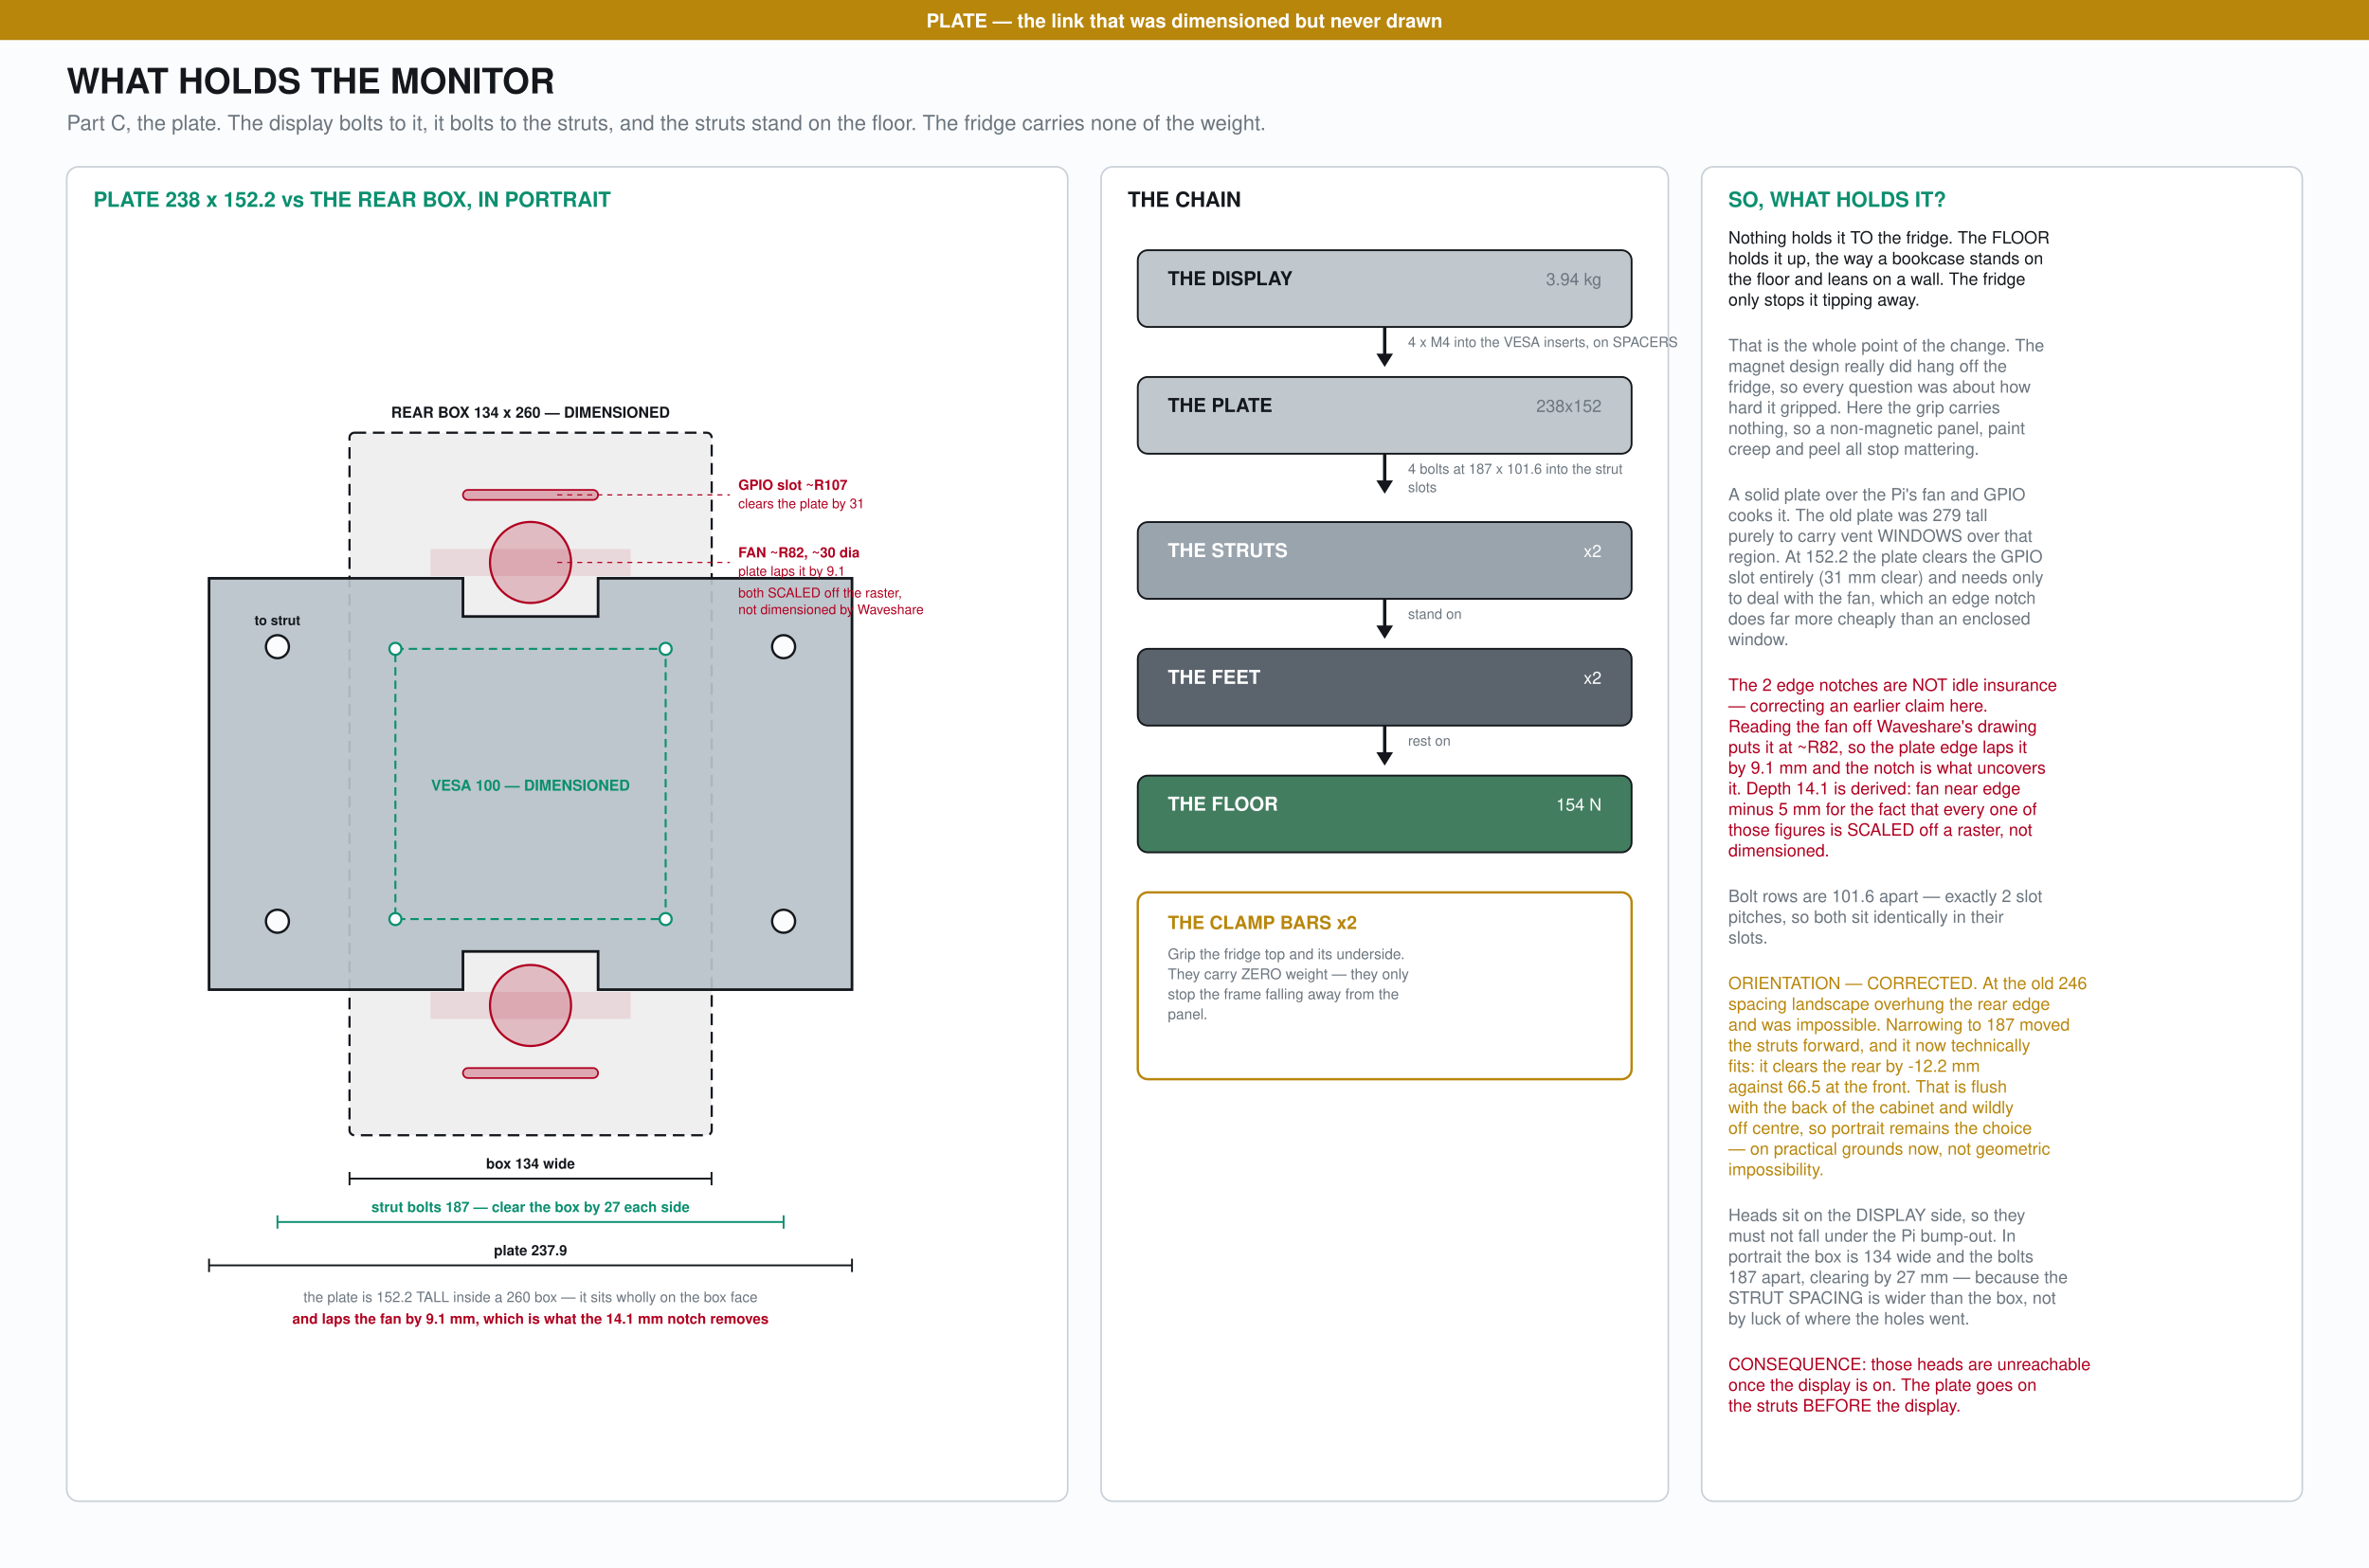
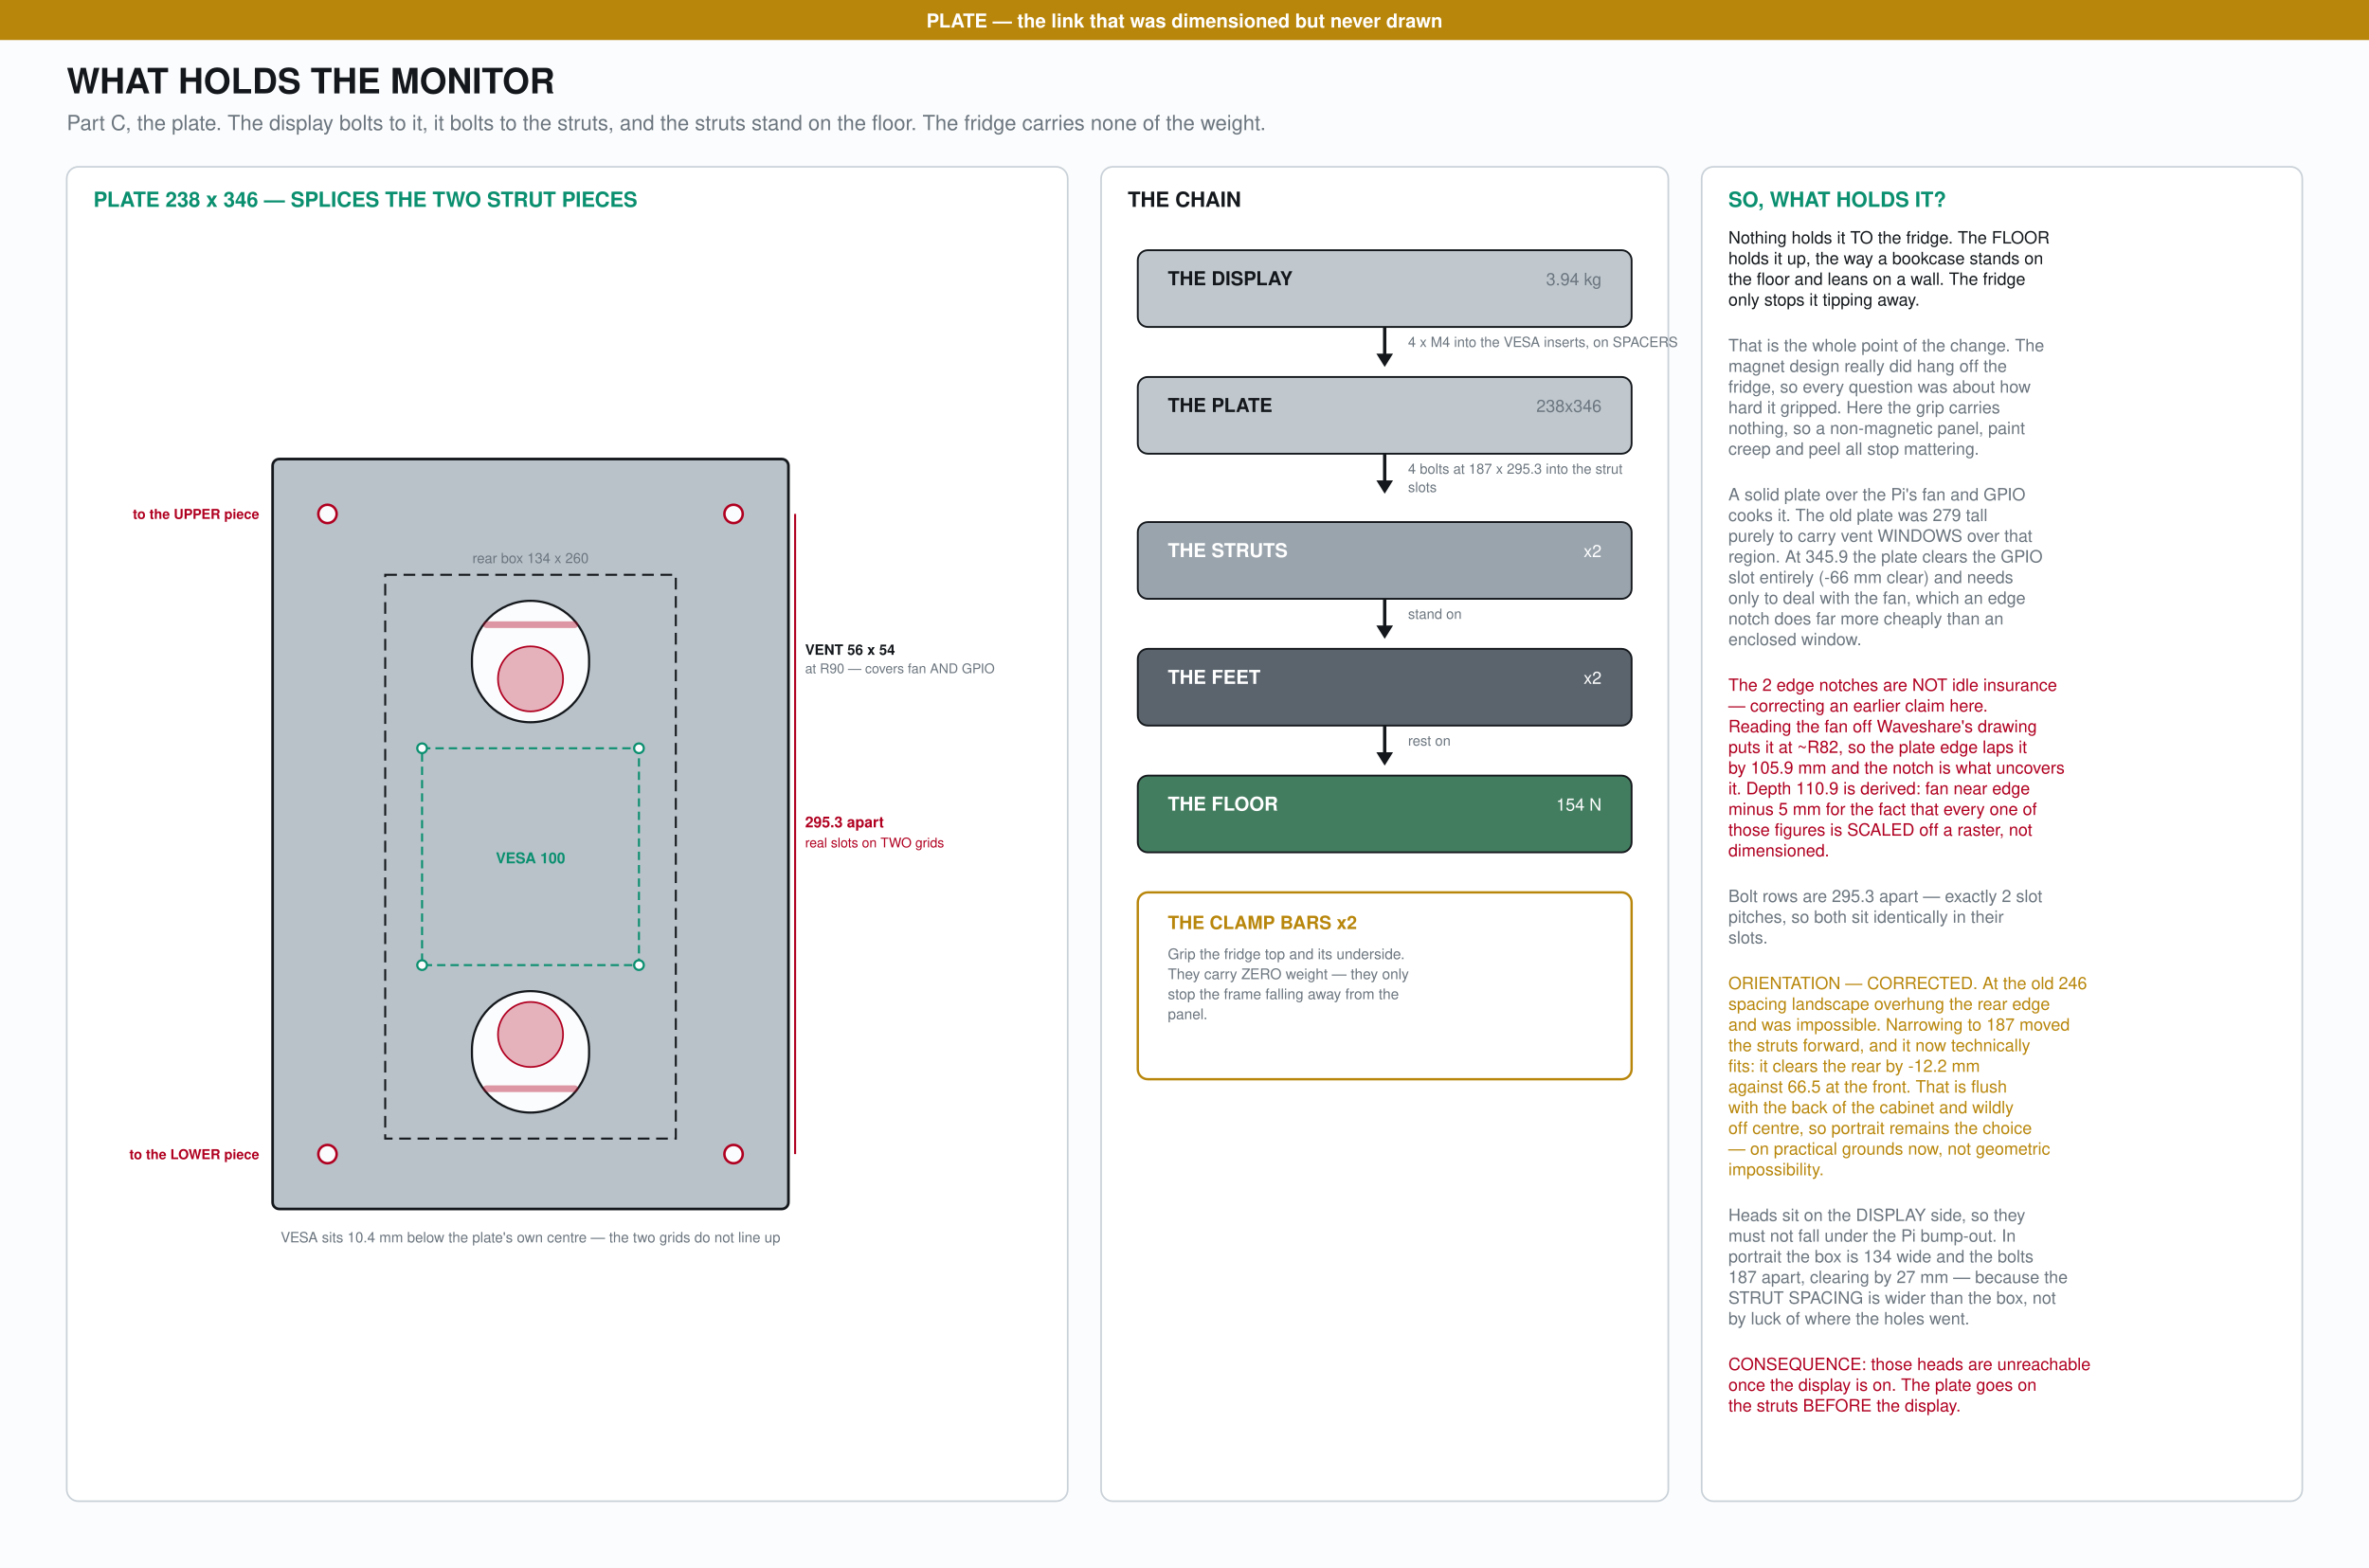
<svg xmlns="http://www.w3.org/2000/svg" width="1420" height="940" viewBox="0 0 1420 940">
  <rect width="1420" height="940" fill="#fbfcfd" />
  <rect width="1420" height="24" fill="#b8860b" />
  <text x="710.00" y="16.50" font-family="Helvetica,Arial,sans-serif" font-size="11.5" text-anchor="middle" fill="#fff" font-weight="bold">PLATE — the link that was dimensioned but never drawn</text>
  <text x="40.00" y="56.00" font-family="Helvetica,Arial,sans-serif" font-size="21" text-anchor="start" fill="#14181c" font-weight="bold">WHAT HOLDS THE MONITOR</text>
  <text x="40.00" y="78.00" font-family="Helvetica,Arial,sans-serif" font-size="12.5" text-anchor="start" fill="#6b757e" font-weight="normal">Part C, the plate. The display bolts to it, it bolts to the struts, and the struts stand on the floor. The fridge carries none of the weight.</text>
  <rect x="40.0" y="100.0" width="600.0" height="800.0" rx="7" fill="#fff" stroke="#c9d1d8" stroke-width="1" />
-   <text x="56.00" y="124.00" font-family="Helvetica,Arial,sans-serif" font-size="12.5" text-anchor="start" fill="#0a8f6f" font-weight="bold">PLATE 238 x 152.2 vs THE REAR BOX, IN PORTRAIT</text>
-   <rect x="209.5" y="259.4" width="217.1" height="421.2" rx="3" fill="#101820" fill-opacity="0.07" stroke="#14181c" stroke-width="1.3" stroke-dasharray="7 4" />
-   <text x="318.00" y="250.40" font-family="Helvetica,Arial,sans-serif" font-size="9.0" text-anchor="middle" fill="#14181c" font-weight="bold">REAR BOX 134 x 260  — DIMENSIONED</text>
-   <path d="M125.3 346.7 L277.5 346.7 L277.5 369.6 L358.5 369.6 L358.5 346.7 L510.7 346.7 L510.7 593.3 L358.5 593.3 L358.5 570.4 L277.5 570.4 L277.5 593.3 L125.3 593.3 Z" fill="#b9c2c9" fill-opacity="0.92" stroke="#14181c" stroke-width="1.6" />
-   <circle cx="318.0" cy="337.2" r="24.3" fill="#b00020" fill-opacity="0.22" stroke="#b00020" stroke-width="1.3" />
-   <rect x="258.0" y="329.1" width="120" height="16.2" fill="#b00020" fill-opacity="0.10" />
-   <rect x="277.5" y="293.7" width="81.0" height="6" rx="3" fill="#b00020" fill-opacity="0.30" stroke="#b00020" stroke-width="1" />
-   <circle cx="318.0" cy="602.8" r="24.3" fill="#b00020" fill-opacity="0.22" stroke="#b00020" stroke-width="1.3" />
-   <rect x="258.0" y="594.7" width="120" height="16.2" fill="#b00020" fill-opacity="0.10" />
-   <rect x="277.5" y="640.3" width="81.0" height="6" rx="3" fill="#b00020" fill-opacity="0.30" stroke="#b00020" stroke-width="1" />
-   <line x1="334.0" y1="296.7" x2="437.5" y2="296.7" stroke="#b00020" stroke-width="0.7" stroke-dasharray="3 3" />
-   <text x="442.54" y="293.66" font-family="Helvetica,Arial,sans-serif" font-size="8.4" text-anchor="start" fill="#b00020" font-weight="bold">GPIO slot ~R107</text>
-   <text x="442.54" y="304.66" font-family="Helvetica,Arial,sans-serif" font-size="8.0" text-anchor="start" fill="#b00020" font-weight="normal">clears the plate by 31</text>
-   <line x1="334.0" y1="337.2" x2="437.5" y2="337.2" stroke="#b00020" stroke-width="0.7" stroke-dasharray="3 3" />
-   <text x="442.54" y="334.16" font-family="Helvetica,Arial,sans-serif" font-size="8.4" text-anchor="start" fill="#b00020" font-weight="bold">FAN ~R82, ~30 dia</text>
-   <text x="442.54" y="345.16" font-family="Helvetica,Arial,sans-serif" font-size="8.0" text-anchor="start" fill="#b00020" font-weight="normal">plate laps it by 9.1</text>
-   <text x="442.54" y="358.16" font-family="Helvetica,Arial,sans-serif" font-size="8.0" text-anchor="start" fill="#b00020" font-weight="normal">both SCALED off the raster,</text>
-   <text x="442.54" y="368.16" font-family="Helvetica,Arial,sans-serif" font-size="8.0" text-anchor="start" fill="#b00020" font-weight="normal">not dimensioned by Waveshare</text>
-   <rect x="237.0" y="389.0" width="162.0" height="162.0" fill="none" stroke="#0a8f6f" stroke-width="1.2" stroke-dasharray="5 3" />
-   <circle cx="237.0" cy="389.0" r="3.6" fill="#fbfcfd" stroke="#0a8f6f" stroke-width="1.3" />
-   <circle cx="237.0" cy="551.0" r="3.6" fill="#fbfcfd" stroke="#0a8f6f" stroke-width="1.3" />
-   <circle cx="399.0" cy="389.0" r="3.6" fill="#fbfcfd" stroke="#0a8f6f" stroke-width="1.3" />
-   <circle cx="399.0" cy="551.0" r="3.6" fill="#fbfcfd" stroke="#0a8f6f" stroke-width="1.3" />
-   <text x="318.00" y="474.00" font-family="Helvetica,Arial,sans-serif" font-size="9.0" text-anchor="middle" fill="#0a8f6f" font-weight="bold">VESA 100 — DIMENSIONED</text>
-   <circle cx="166.3" cy="387.7" r="6.9" fill="#fbfcfd" stroke="#14181c" stroke-width="1.4" />
-   <circle cx="166.3" cy="552.3" r="6.9" fill="#fbfcfd" stroke="#14181c" stroke-width="1.4" />
-   <circle cx="469.7" cy="387.7" r="6.9" fill="#fbfcfd" stroke="#14181c" stroke-width="1.4" />
-   <circle cx="469.7" cy="552.3" r="6.9" fill="#fbfcfd" stroke="#14181c" stroke-width="1.4" />
-   <text x="166.31" y="374.70" font-family="Helvetica,Arial,sans-serif" font-size="8.0" text-anchor="middle" fill="#14181c" font-weight="bold">to strut</text>
-   <line x1="209.5" y1="706.6" x2="426.5" y2="706.6" stroke="#14181c" stroke-width="1.1" />
-   <line x1="209.5" y1="702.6" x2="209.5" y2="710.6" stroke="#14181c" stroke-width="1.1" />
-   <line x1="426.5" y1="702.6" x2="426.5" y2="710.6" stroke="#14181c" stroke-width="1.1" />
-   <text x="318.00" y="700.60" font-family="Helvetica,Arial,sans-serif" font-size="8.6" text-anchor="middle" fill="#14181c" font-weight="bold">box 134 wide</text>
-   <line x1="166.3" y1="732.6" x2="469.7" y2="732.6" stroke="#0a8f6f" stroke-width="1.1" />
-   <line x1="166.3" y1="728.6" x2="166.3" y2="736.6" stroke="#0a8f6f" stroke-width="1.1" />
-   <line x1="469.7" y1="728.6" x2="469.7" y2="736.6" stroke="#0a8f6f" stroke-width="1.1" />
-   <text x="318.00" y="726.60" font-family="Helvetica,Arial,sans-serif" font-size="8.6" text-anchor="middle" fill="#0a8f6f" font-weight="bold">strut bolts 187 — clear the box by 27 each side</text>
-   <line x1="125.3" y1="758.6" x2="510.7" y2="758.6" stroke="#14181c" stroke-width="1.1" />
-   <line x1="125.3" y1="754.6" x2="125.3" y2="762.6" stroke="#14181c" stroke-width="1.1" />
-   <line x1="510.7" y1="754.6" x2="510.7" y2="762.6" stroke="#14181c" stroke-width="1.1" />
-   <text x="318.00" y="752.60" font-family="Helvetica,Arial,sans-serif" font-size="8.6" text-anchor="middle" fill="#14181c" font-weight="bold">plate 237.9</text>
-   <text x="318.00" y="780.60" font-family="Helvetica,Arial,sans-serif" font-size="8.6" text-anchor="middle" fill="#6b757e" font-weight="normal">the plate is 152.2 TALL inside a 260 box — it sits wholly on the box face</text>
-   <text x="318.00" y="793.60" font-family="Helvetica,Arial,sans-serif" font-size="8.6" text-anchor="middle" fill="#b00020" font-weight="bold">and laps the fan by 9.1 mm, which is what the 14.1 mm notch removes</text>
+   <text x="56.00" y="124.00" font-family="Helvetica,Arial,sans-serif" font-size="12.5" text-anchor="start" fill="#0a8f6f" font-weight="bold">PLATE 238 x 346 — SPLICES THE TWO STRUT PIECES</text>
+   <rect x="163.4" y="275.2" width="309.2" height="449.6" rx="4" fill="#b9c2c9" stroke="#14181c" stroke-width="1.6" />
+   <rect x="230.9" y="344.6" width="174.2" height="338.0" fill="none" stroke="#14181c" stroke-width="1.2" stroke-dasharray="7 4" />
+   <text x="318.00" y="337.57" font-family="Helvetica,Arial,sans-serif" font-size="8.4" text-anchor="middle" fill="#6b757e" font-weight="normal">rear box 134 x 260</text>
+   <rect x="282.9" y="360.2" width="70.2" height="72.8" rx="35.1" fill="#fbfcfd" stroke="#14181c" stroke-width="1.3" />
+   <circle cx="318.0" cy="407.0" r="19.5" fill="#b00020" fill-opacity="0.30" stroke="#b00020" stroke-width="1" />
+   <rect x="289.4" y="372.5" width="57.2" height="4" rx="2" fill="#b00020" fill-opacity="0.40" />
+   <rect x="282.9" y="594.2" width="70.2" height="72.8" rx="35.1" fill="#fbfcfd" stroke="#14181c" stroke-width="1.3" />
+   <circle cx="318.0" cy="620.2" r="19.5" fill="#b00020" fill-opacity="0.30" stroke="#b00020" stroke-width="1" />
+   <rect x="289.4" y="650.7" width="57.2" height="4" rx="2" fill="#b00020" fill-opacity="0.40" />
+   <text x="482.61" y="392.57" font-family="Helvetica,Arial,sans-serif" font-size="8.6" text-anchor="start" fill="#14181c" font-weight="bold">VENT 56 x 54</text>
+   <text x="482.61" y="403.57" font-family="Helvetica,Arial,sans-serif" font-size="8.0" text-anchor="start" fill="#6b757e" font-weight="normal">at R90 — covers fan AND GPIO</text>
+   <rect x="253.0" y="448.6" width="130.0" height="130.0" fill="none" stroke="#0a8f6f" stroke-width="1.2" stroke-dasharray="5 3" />
+   <circle cx="253.0" cy="448.6" r="2.9" fill="#fbfcfd" stroke="#0a8f6f" stroke-width="1.3" />
+   <circle cx="253.0" cy="578.6" r="2.9" fill="#fbfcfd" stroke="#0a8f6f" stroke-width="1.3" />
+   <circle cx="383.0" cy="448.6" r="2.9" fill="#fbfcfd" stroke="#0a8f6f" stroke-width="1.3" />
+   <circle cx="383.0" cy="578.6" r="2.9" fill="#fbfcfd" stroke="#0a8f6f" stroke-width="1.3" />
+   <text x="318.00" y="517.57" font-family="Helvetica,Arial,sans-serif" font-size="9.0" text-anchor="middle" fill="#0a8f6f" font-weight="bold">VESA 100</text>
+   <circle cx="196.3" cy="308.1" r="5.5" fill="#fbfcfd" stroke="#b00020" stroke-width="1.5" />
+   <circle cx="439.7" cy="308.1" r="5.5" fill="#fbfcfd" stroke="#b00020" stroke-width="1.5" />
+   <text x="155.39" y="311.07" font-family="Helvetica,Arial,sans-serif" font-size="8.2" text-anchor="end" fill="#b00020" font-weight="bold">to the UPPER piece</text>
+   <circle cx="196.3" cy="691.9" r="5.5" fill="#fbfcfd" stroke="#b00020" stroke-width="1.5" />
+   <circle cx="439.7" cy="691.9" r="5.5" fill="#fbfcfd" stroke="#b00020" stroke-width="1.5" />
+   <text x="155.39" y="694.93" font-family="Helvetica,Arial,sans-serif" font-size="8.2" text-anchor="end" fill="#b00020" font-weight="bold">to the LOWER piece</text>
+   <line x1="476.6" y1="308.1" x2="476.6" y2="691.9" stroke="#b00020" stroke-width="1.2" />
+   <text x="482.61" y="496.00" font-family="Helvetica,Arial,sans-serif" font-size="9.0" text-anchor="start" fill="#b00020" font-weight="bold">295.3 apart</text>
+   <text x="482.61" y="508.00" font-family="Helvetica,Arial,sans-serif" font-size="8.0" text-anchor="start" fill="#b00020" font-weight="normal">real slots on TWO grids</text>
+   <text x="318.00" y="744.81" font-family="Helvetica,Arial,sans-serif" font-size="8.6" text-anchor="middle" fill="#6b757e" font-weight="normal">VESA sits 10.4 mm below the plate's own centre — the two grids do not line up</text>
  <rect x="660.0" y="100.0" width="340.0" height="800.0" rx="7" fill="#fff" stroke="#c9d1d8" stroke-width="1" />
  <text x="676.00" y="124.00" font-family="Helvetica,Arial,sans-serif" font-size="12.5" text-anchor="start" fill="#14181c" font-weight="bold">THE CHAIN</text>
  <rect x="682" y="150.0" width="296" height="46" rx="6" fill="#b9c2c9" fill-opacity="0.9" stroke="#14181c" stroke-width="1.1" />
  <text x="700.00" y="171.00" font-family="Helvetica,Arial,sans-serif" font-size="11.5" text-anchor="start" fill="#14181c" font-weight="bold">THE DISPLAY</text>
  <text x="960.00" y="171.00" font-family="Helvetica,Arial,sans-serif" font-size="10.2" text-anchor="end" fill="#6b757e" font-weight="normal">3.94 kg</text>
  <line x1="830" y1="196.0" x2="830" y2="218.0" stroke="#14181c" stroke-width="2" />
  <path d="M825 212.0 L830 220.0 L835 212.0" fill="#14181c" />
  <text x="844.00" y="208.00" font-family="Helvetica,Arial,sans-serif" font-size="8.4" text-anchor="start" fill="#6b757e" font-weight="normal">4 x M4 into the VESA inserts, on SPACERS</text>
  <rect x="682" y="226.0" width="296" height="46" rx="6" fill="#b9c2c9" fill-opacity="0.9" stroke="#14181c" stroke-width="1.1" />
  <text x="700.00" y="247.00" font-family="Helvetica,Arial,sans-serif" font-size="11.5" text-anchor="start" fill="#14181c" font-weight="bold">THE PLATE</text>
-   <text x="960.00" y="247.00" font-family="Helvetica,Arial,sans-serif" font-size="10.2" text-anchor="end" fill="#6b757e" font-weight="normal">238x152</text>
+   <text x="960.00" y="247.00" font-family="Helvetica,Arial,sans-serif" font-size="10.2" text-anchor="end" fill="#6b757e" font-weight="normal">238x346</text>
  <line x1="830" y1="272.0" x2="830" y2="294.0" stroke="#14181c" stroke-width="2" />
  <path d="M825 288.0 L830 296.0 L835 288.0" fill="#14181c" />
-   <text x="844.00" y="284.00" font-family="Helvetica,Arial,sans-serif" font-size="8.4" text-anchor="start" fill="#6b757e" font-weight="normal">4 bolts at 187 x 101.6 into the strut</text>
+   <text x="844.00" y="284.00" font-family="Helvetica,Arial,sans-serif" font-size="8.4" text-anchor="start" fill="#6b757e" font-weight="normal">4 bolts at 187 x 295.3 into the strut</text>
  <text x="844.00" y="295.00" font-family="Helvetica,Arial,sans-serif" font-size="8.4" text-anchor="start" fill="#6b757e" font-weight="normal">slots</text>
  <rect x="682" y="313.0" width="296" height="46" rx="6" fill="#8f9aa4" fill-opacity="0.9" stroke="#14181c" stroke-width="1.1" />
  <text x="700.00" y="334.00" font-family="Helvetica,Arial,sans-serif" font-size="11.5" text-anchor="start" fill="#fff" font-weight="bold">THE STRUTS</text>
  <text x="960.00" y="334.00" font-family="Helvetica,Arial,sans-serif" font-size="10.2" text-anchor="end" fill="#fff" font-weight="normal">x2</text>
  <line x1="830" y1="359.0" x2="830" y2="381.0" stroke="#14181c" stroke-width="2" />
  <path d="M825 375.0 L830 383.0 L835 375.0" fill="#14181c" />
  <text x="844.00" y="371.00" font-family="Helvetica,Arial,sans-serif" font-size="8.4" text-anchor="start" fill="#6b757e" font-weight="normal">stand on</text>
  <rect x="682" y="389.0" width="296" height="46" rx="6" fill="#4a545e" fill-opacity="0.9" stroke="#14181c" stroke-width="1.1" />
  <text x="700.00" y="410.00" font-family="Helvetica,Arial,sans-serif" font-size="11.5" text-anchor="start" fill="#fff" font-weight="bold">THE FEET</text>
  <text x="960.00" y="410.00" font-family="Helvetica,Arial,sans-serif" font-size="10.2" text-anchor="end" fill="#fff" font-weight="normal">x2</text>
  <line x1="830" y1="435.0" x2="830" y2="457.0" stroke="#14181c" stroke-width="2" />
  <path d="M825 451.0 L830 459.0 L835 451.0" fill="#14181c" />
  <text x="844.00" y="447.00" font-family="Helvetica,Arial,sans-serif" font-size="8.4" text-anchor="start" fill="#6b757e" font-weight="normal">rest on</text>
  <rect x="682" y="465.0" width="296" height="46" rx="6" fill="#2f6f4f" fill-opacity="0.9" stroke="#14181c" stroke-width="1.1" />
  <text x="700.00" y="486.00" font-family="Helvetica,Arial,sans-serif" font-size="11.5" text-anchor="start" fill="#fff" font-weight="bold">THE FLOOR</text>
  <text x="960.00" y="486.00" font-family="Helvetica,Arial,sans-serif" font-size="10.2" text-anchor="end" fill="#fff" font-weight="normal">154 N</text>
  <rect x="682" y="535.0" width="296" height="112" rx="6" fill="#fff" stroke="#b8860b" stroke-width="1.4" />
  <text x="700.00" y="557.00" font-family="Helvetica,Arial,sans-serif" font-size="11" text-anchor="start" fill="#b8860b" font-weight="bold">THE CLAMP BARS x2</text>
  <text x="700.00" y="575.00" font-family="Helvetica,Arial,sans-serif" font-size="8.8" text-anchor="start" fill="#6b757e" font-weight="normal">Grip the fridge top and its underside.</text>
  <text x="700.00" y="587.00" font-family="Helvetica,Arial,sans-serif" font-size="8.8" text-anchor="start" fill="#6b757e" font-weight="normal">They carry ZERO weight — they only</text>
  <text x="700.00" y="599.00" font-family="Helvetica,Arial,sans-serif" font-size="8.8" text-anchor="start" fill="#6b757e" font-weight="normal">stop the frame falling away from the</text>
  <text x="700.00" y="611.00" font-family="Helvetica,Arial,sans-serif" font-size="8.8" text-anchor="start" fill="#6b757e" font-weight="normal">panel.</text>
  <rect x="1020.0" y="100.0" width="360.0" height="800.0" rx="7" fill="#fff" stroke="#c9d1d8" stroke-width="1" />
  <text x="1036.00" y="124.00" font-family="Helvetica,Arial,sans-serif" font-size="12.5" text-anchor="start" fill="#0a8f6f" font-weight="bold">SO, WHAT HOLDS IT?</text>
  <text x="1036.00" y="146.00" font-family="Helvetica,Arial,sans-serif" font-size="10.2" text-anchor="start" fill="#14181c" font-weight="normal">Nothing holds it TO the fridge. The FLOOR</text>
  <text x="1036.00" y="158.40" font-family="Helvetica,Arial,sans-serif" font-size="10.2" text-anchor="start" fill="#14181c" font-weight="normal">holds it up, the way a bookcase stands on</text>
  <text x="1036.00" y="170.80" font-family="Helvetica,Arial,sans-serif" font-size="10.2" text-anchor="start" fill="#14181c" font-weight="normal">the floor and leans on a wall. The fridge</text>
  <text x="1036.00" y="183.20" font-family="Helvetica,Arial,sans-serif" font-size="10.2" text-anchor="start" fill="#14181c" font-weight="normal">only stops it tipping away.</text>
  <text x="1036.00" y="210.60" font-family="Helvetica,Arial,sans-serif" font-size="10.2" text-anchor="start" fill="#6b757e" font-weight="normal">That is the whole point of the change. The</text>
  <text x="1036.00" y="223.00" font-family="Helvetica,Arial,sans-serif" font-size="10.2" text-anchor="start" fill="#6b757e" font-weight="normal">magnet design really did hang off the</text>
  <text x="1036.00" y="235.40" font-family="Helvetica,Arial,sans-serif" font-size="10.2" text-anchor="start" fill="#6b757e" font-weight="normal">fridge, so every question was about how</text>
  <text x="1036.00" y="247.80" font-family="Helvetica,Arial,sans-serif" font-size="10.2" text-anchor="start" fill="#6b757e" font-weight="normal">hard it gripped. Here the grip carries</text>
  <text x="1036.00" y="260.20" font-family="Helvetica,Arial,sans-serif" font-size="10.2" text-anchor="start" fill="#6b757e" font-weight="normal">nothing, so a non-magnetic panel, paint</text>
  <text x="1036.00" y="272.60" font-family="Helvetica,Arial,sans-serif" font-size="10.2" text-anchor="start" fill="#6b757e" font-weight="normal">creep and peel all stop mattering.</text>
  <text x="1036.00" y="300.00" font-family="Helvetica,Arial,sans-serif" font-size="10.2" text-anchor="start" fill="#6b757e" font-weight="normal">A solid plate over the Pi's fan and GPIO</text>
  <text x="1036.00" y="312.40" font-family="Helvetica,Arial,sans-serif" font-size="10.2" text-anchor="start" fill="#6b757e" font-weight="normal">cooks it. The old plate was 279 tall</text>
  <text x="1036.00" y="324.80" font-family="Helvetica,Arial,sans-serif" font-size="10.2" text-anchor="start" fill="#6b757e" font-weight="normal">purely to carry vent WINDOWS over that</text>
-   <text x="1036.00" y="337.20" font-family="Helvetica,Arial,sans-serif" font-size="10.2" text-anchor="start" fill="#6b757e" font-weight="normal">region. At 152.2 the plate clears the GPIO</text>
-   <text x="1036.00" y="349.60" font-family="Helvetica,Arial,sans-serif" font-size="10.2" text-anchor="start" fill="#6b757e" font-weight="normal">slot entirely (31 mm clear) and needs only</text>
-   <text x="1036.00" y="362.00" font-family="Helvetica,Arial,sans-serif" font-size="10.2" text-anchor="start" fill="#6b757e" font-weight="normal">to deal with the fan, which an edge notch</text>
-   <text x="1036.00" y="374.40" font-family="Helvetica,Arial,sans-serif" font-size="10.2" text-anchor="start" fill="#6b757e" font-weight="normal">does far more cheaply than an enclosed</text>
-   <text x="1036.00" y="386.80" font-family="Helvetica,Arial,sans-serif" font-size="10.2" text-anchor="start" fill="#6b757e" font-weight="normal">window.</text>
+   <text x="1036.00" y="337.20" font-family="Helvetica,Arial,sans-serif" font-size="10.2" text-anchor="start" fill="#6b757e" font-weight="normal">region. At 345.9 the plate clears the GPIO</text>
+   <text x="1036.00" y="349.60" font-family="Helvetica,Arial,sans-serif" font-size="10.2" text-anchor="start" fill="#6b757e" font-weight="normal">slot entirely (-66 mm clear) and needs</text>
+   <text x="1036.00" y="362.00" font-family="Helvetica,Arial,sans-serif" font-size="10.2" text-anchor="start" fill="#6b757e" font-weight="normal">only to deal with the fan, which an edge</text>
+   <text x="1036.00" y="374.40" font-family="Helvetica,Arial,sans-serif" font-size="10.2" text-anchor="start" fill="#6b757e" font-weight="normal">notch does far more cheaply than an</text>
+   <text x="1036.00" y="386.80" font-family="Helvetica,Arial,sans-serif" font-size="10.2" text-anchor="start" fill="#6b757e" font-weight="normal">enclosed window.</text>
  <text x="1036.00" y="414.20" font-family="Helvetica,Arial,sans-serif" font-size="10.2" text-anchor="start" fill="#b00020" font-weight="normal">The 2 edge notches are NOT idle insurance</text>
  <text x="1036.00" y="426.60" font-family="Helvetica,Arial,sans-serif" font-size="10.2" text-anchor="start" fill="#b00020" font-weight="normal">— correcting an earlier claim here.</text>
  <text x="1036.00" y="439.00" font-family="Helvetica,Arial,sans-serif" font-size="10.2" text-anchor="start" fill="#b00020" font-weight="normal">Reading the fan off Waveshare's drawing</text>
  <text x="1036.00" y="451.40" font-family="Helvetica,Arial,sans-serif" font-size="10.2" text-anchor="start" fill="#b00020" font-weight="normal">puts it at ~R82, so the plate edge laps it</text>
-   <text x="1036.00" y="463.80" font-family="Helvetica,Arial,sans-serif" font-size="10.2" text-anchor="start" fill="#b00020" font-weight="normal">by 9.1 mm and the notch is what uncovers</text>
-   <text x="1036.00" y="476.20" font-family="Helvetica,Arial,sans-serif" font-size="10.2" text-anchor="start" fill="#b00020" font-weight="normal">it. Depth 14.1 is derived: fan near edge</text>
+   <text x="1036.00" y="463.80" font-family="Helvetica,Arial,sans-serif" font-size="10.2" text-anchor="start" fill="#b00020" font-weight="normal">by 105.9 mm and the notch is what uncovers</text>
+   <text x="1036.00" y="476.20" font-family="Helvetica,Arial,sans-serif" font-size="10.2" text-anchor="start" fill="#b00020" font-weight="normal">it. Depth 110.9 is derived: fan near edge</text>
  <text x="1036.00" y="488.60" font-family="Helvetica,Arial,sans-serif" font-size="10.2" text-anchor="start" fill="#b00020" font-weight="normal">minus 5 mm for the fact that every one of</text>
  <text x="1036.00" y="501.00" font-family="Helvetica,Arial,sans-serif" font-size="10.2" text-anchor="start" fill="#b00020" font-weight="normal">those figures is SCALED off a raster, not</text>
  <text x="1036.00" y="513.40" font-family="Helvetica,Arial,sans-serif" font-size="10.2" text-anchor="start" fill="#b00020" font-weight="normal">dimensioned.</text>
-   <text x="1036.00" y="540.80" font-family="Helvetica,Arial,sans-serif" font-size="10.2" text-anchor="start" fill="#6b757e" font-weight="normal">Bolt rows are 101.6 apart — exactly 2 slot</text>
+   <text x="1036.00" y="540.80" font-family="Helvetica,Arial,sans-serif" font-size="10.2" text-anchor="start" fill="#6b757e" font-weight="normal">Bolt rows are 295.3 apart — exactly 2 slot</text>
  <text x="1036.00" y="553.20" font-family="Helvetica,Arial,sans-serif" font-size="10.2" text-anchor="start" fill="#6b757e" font-weight="normal">pitches, so both sit identically in their</text>
  <text x="1036.00" y="565.60" font-family="Helvetica,Arial,sans-serif" font-size="10.2" text-anchor="start" fill="#6b757e" font-weight="normal">slots.</text>
  <text x="1036.00" y="593.00" font-family="Helvetica,Arial,sans-serif" font-size="10.2" text-anchor="start" fill="#b8860b" font-weight="normal">ORIENTATION — CORRECTED. At the old 246</text>
  <text x="1036.00" y="605.40" font-family="Helvetica,Arial,sans-serif" font-size="10.2" text-anchor="start" fill="#b8860b" font-weight="normal">spacing landscape overhung the rear edge</text>
  <text x="1036.00" y="617.80" font-family="Helvetica,Arial,sans-serif" font-size="10.2" text-anchor="start" fill="#b8860b" font-weight="normal">and was impossible. Narrowing to 187 moved</text>
  <text x="1036.00" y="630.20" font-family="Helvetica,Arial,sans-serif" font-size="10.2" text-anchor="start" fill="#b8860b" font-weight="normal">the struts forward, and it now technically</text>
  <text x="1036.00" y="642.60" font-family="Helvetica,Arial,sans-serif" font-size="10.2" text-anchor="start" fill="#b8860b" font-weight="normal">fits: it clears the rear by -12.2 mm</text>
  <text x="1036.00" y="655.00" font-family="Helvetica,Arial,sans-serif" font-size="10.2" text-anchor="start" fill="#b8860b" font-weight="normal">against 66.5 at the front. That is flush</text>
  <text x="1036.00" y="667.40" font-family="Helvetica,Arial,sans-serif" font-size="10.2" text-anchor="start" fill="#b8860b" font-weight="normal">with the back of the cabinet and wildly</text>
  <text x="1036.00" y="679.80" font-family="Helvetica,Arial,sans-serif" font-size="10.2" text-anchor="start" fill="#b8860b" font-weight="normal">off centre, so portrait remains the choice</text>
  <text x="1036.00" y="692.20" font-family="Helvetica,Arial,sans-serif" font-size="10.2" text-anchor="start" fill="#b8860b" font-weight="normal">— on practical grounds now, not geometric</text>
  <text x="1036.00" y="704.60" font-family="Helvetica,Arial,sans-serif" font-size="10.2" text-anchor="start" fill="#b8860b" font-weight="normal">impossibility.</text>
  <text x="1036.00" y="732.00" font-family="Helvetica,Arial,sans-serif" font-size="10.2" text-anchor="start" fill="#6b757e" font-weight="normal">Heads sit on the DISPLAY side, so they</text>
  <text x="1036.00" y="744.40" font-family="Helvetica,Arial,sans-serif" font-size="10.2" text-anchor="start" fill="#6b757e" font-weight="normal">must not fall under the Pi bump-out. In</text>
  <text x="1036.00" y="756.80" font-family="Helvetica,Arial,sans-serif" font-size="10.2" text-anchor="start" fill="#6b757e" font-weight="normal">portrait the box is 134 wide and the bolts</text>
  <text x="1036.00" y="769.20" font-family="Helvetica,Arial,sans-serif" font-size="10.2" text-anchor="start" fill="#6b757e" font-weight="normal">187 apart, clearing by 27 mm — because the</text>
  <text x="1036.00" y="781.60" font-family="Helvetica,Arial,sans-serif" font-size="10.2" text-anchor="start" fill="#6b757e" font-weight="normal">STRUT SPACING is wider than the box, not</text>
  <text x="1036.00" y="794.00" font-family="Helvetica,Arial,sans-serif" font-size="10.2" text-anchor="start" fill="#6b757e" font-weight="normal">by luck of where the holes went.</text>
  <text x="1036.00" y="821.40" font-family="Helvetica,Arial,sans-serif" font-size="10.2" text-anchor="start" fill="#b00020" font-weight="normal">CONSEQUENCE: those heads are unreachable</text>
  <text x="1036.00" y="833.80" font-family="Helvetica,Arial,sans-serif" font-size="10.2" text-anchor="start" fill="#b00020" font-weight="normal">once the display is on. The plate goes on</text>
  <text x="1036.00" y="846.20" font-family="Helvetica,Arial,sans-serif" font-size="10.2" text-anchor="start" fill="#b00020" font-weight="normal">the struts BEFORE the display.</text>
</svg>
